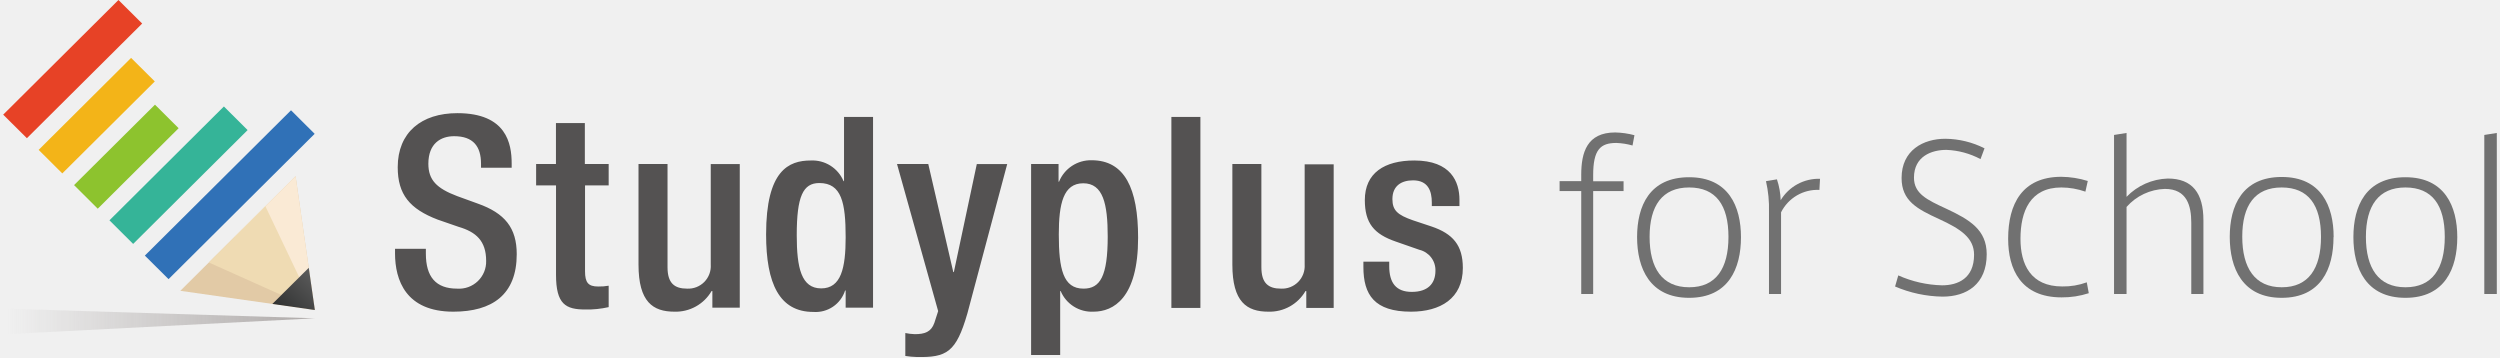
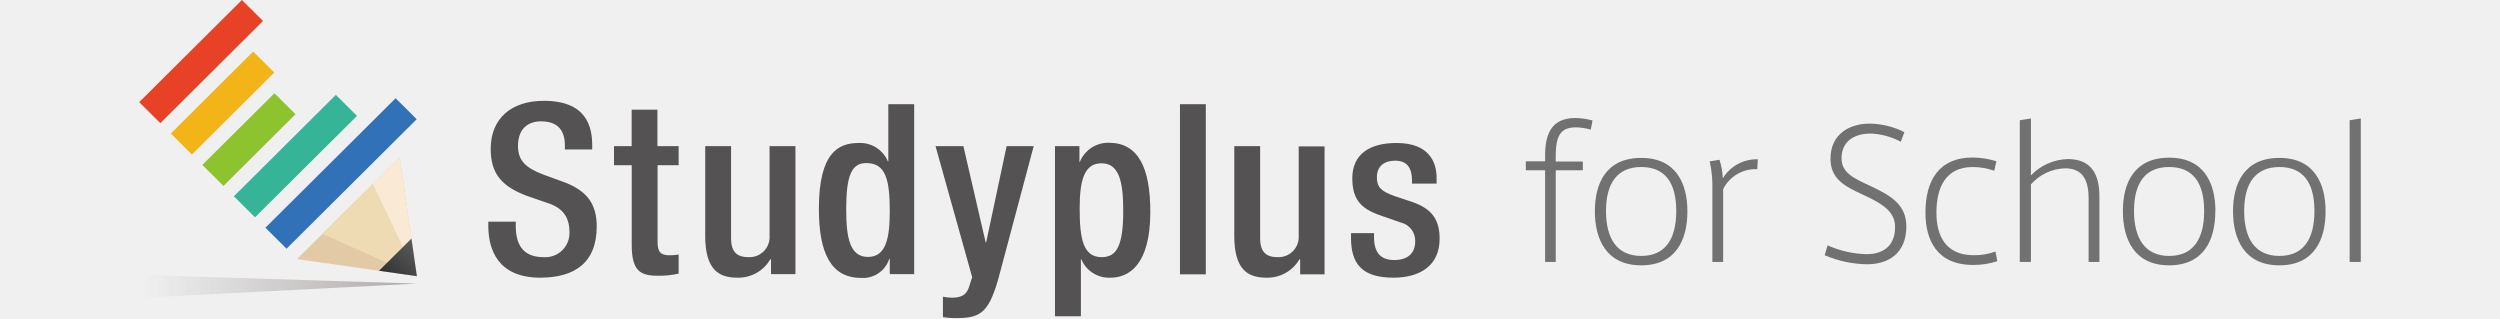
- <svg xmlns="http://www.w3.org/2000/svg" width="392" height="56" viewBox="0 0 392 56" fill="none">
+ <svg xmlns="http://www.w3.org/2000/svg" width="440" height="56" viewBox="0 0 440 56" fill="none">
  <g clip-path="url(#clip0)">
-     <path d="M0.52 52.426L49.367 49.909L0.52 48.382V52.426Z" fill="url(#paint0_linear)" />
-     <path d="M18.574 0L0.5 17.978L4.217 21.669L22.291 3.692L18.574 0Z" fill="#E74226" />
-     <path d="M24.272 12.769L9.768 27.192L6.061 23.501L20.555 9.077L24.272 12.769Z" fill="#F3B418" />
-     <path d="M28.008 20.103L15.328 32.725L11.611 29.023L24.301 16.411L28.008 20.103Z" fill="#8DC32E" />
-     <path d="M38.825 20.397L20.878 38.247L17.162 34.546L35.108 16.695L38.825 20.397Z" fill="#35B498" />
-     <path d="M22.712 40.078L26.429 43.77L49.338 20.984L45.631 17.293L22.712 40.078Z" fill="#3071B7" />
-     <path d="M28.273 45.601L49.367 48.607L46.347 27.623L28.273 45.601Z" fill="#E2CAA6" />
-     <path d="M36.766 37.16L49.367 48.607L46.347 27.623L36.766 37.16Z" fill="#FAEAD5" />
-     <path d="M32.745 41.156L49.368 48.607L41.611 32.333L32.745 41.156Z" fill="#EFDBB3" />
-     <path d="M42.709 47.657L49.368 48.607L48.417 41.988L42.709 47.657Z" fill="url(#paint1_linear)" />
-     <path d="M228.843 32.313V31.334C228.843 28.524 227.529 25.165 221.762 25.165C217.085 25.165 214.005 27.124 214.005 31.373C214.005 34.986 215.437 36.7 218.85 37.875L222.557 39.168C223.29 39.343 223.941 39.764 224.4 40.361C224.859 40.959 225.098 41.696 225.077 42.448C225.077 44.504 223.851 45.767 221.37 45.767C218.889 45.767 217.83 44.338 217.83 41.733V41.028H213.78V41.861C213.78 46.228 215.516 48.871 221.243 48.871C225.832 48.871 229.373 46.815 229.373 42.017C229.373 38.453 227.813 36.651 224.469 35.515L221.527 34.536C219.124 33.694 218.33 32.979 218.33 31.217C218.33 29.121 219.762 28.279 221.566 28.279C223.93 28.279 224.508 29.953 224.508 31.755V32.313H228.843ZM204.826 48.284H209.121V25.763H204.571V41.488C204.603 41.986 204.53 42.485 204.356 42.952C204.182 43.419 203.911 43.845 203.562 44.201C203.212 44.556 202.791 44.835 202.326 45.017C201.861 45.199 201.363 45.281 200.864 45.258C198.903 45.258 197.785 44.426 197.785 41.909V25.714H193.234V41.488C193.234 47.364 195.509 48.871 198.883 48.871C200.054 48.906 201.213 48.624 202.236 48.055C203.26 47.486 204.111 46.652 204.699 45.64H204.826V48.284ZM183.673 48.284H188.223V18.34H183.673V48.284ZM166.02 36.749C166.02 31.922 166.736 28.739 169.855 28.739C172.973 28.739 173.689 31.971 173.689 37.082C173.689 43.329 172.503 45.258 169.894 45.258C166.687 45.258 166.02 42.154 166.02 36.749ZM161.715 55.667H166.236V45.64H166.314C166.734 46.641 167.453 47.488 168.373 48.066C169.292 48.644 170.368 48.926 171.453 48.871C174.572 48.871 178.455 46.766 178.455 37.288C178.455 29.532 176.347 25.126 171.159 25.126C170.068 25.103 168.996 25.412 168.085 26.012C167.174 26.611 166.467 27.474 166.059 28.485H165.981V25.714H161.676V55.667H161.715ZM140.65 25.714L147.103 48.783L146.505 50.634C146.004 52.054 144.994 52.397 143.435 52.397C142.937 52.381 142.442 52.322 141.954 52.22V55.814C142.555 55.908 143.161 55.964 143.768 55.98C148.446 56.059 149.917 55.266 151.692 49.126L157.93 25.723H153.163L149.564 42.663H149.476L145.553 25.714H140.65ZM132.598 37.209C132.598 42.037 131.883 45.219 128.764 45.219C125.645 45.219 124.929 41.998 124.929 36.876C124.929 30.796 125.91 28.7 128.47 28.7C131.971 28.7 132.598 31.804 132.598 37.209ZM132.598 48.245H136.894V18.34H132.343V28.397H132.265C131.845 27.396 131.126 26.549 130.207 25.971C129.287 25.392 128.212 25.111 127.126 25.165C123.664 25.165 120.124 26.722 120.124 36.749C120.124 44.504 122.233 48.911 127.538 48.911C128.624 48.99 129.706 48.702 130.608 48.093C131.51 47.484 132.18 46.588 132.51 45.552H132.598V48.323V48.245ZM111.7 48.245H115.995V25.723H111.445V41.488C111.479 41.986 111.407 42.486 111.233 42.954C111.06 43.422 110.789 43.848 110.439 44.204C110.089 44.56 109.667 44.838 109.202 45.02C108.736 45.202 108.237 45.283 107.738 45.258C105.777 45.258 104.668 44.426 104.668 41.909V25.714H100.118V41.488C100.118 47.364 102.393 48.871 105.757 48.871C106.928 48.906 108.087 48.624 109.11 48.055C110.134 47.486 110.985 46.652 111.573 45.64H111.7V48.284V48.245ZM84.064 29.072H87.183V43.084C87.183 47.697 88.693 48.529 91.772 48.529C93.006 48.556 94.237 48.431 95.44 48.157V44.798C94.897 44.895 94.345 44.937 93.793 44.925C92.233 44.925 91.733 44.299 91.733 42.536V29.072H95.44V25.714H91.704V19.3H87.173V25.714H84.064V29.072ZM61.94 39.011V39.726C61.94 43.917 63.627 48.871 71.08 48.871C77.15 48.871 81.024 46.228 81.024 39.853C81.024 35.74 79.171 33.43 74.914 31.922L71.678 30.747C68.471 29.532 67.167 28.23 67.167 25.674C67.167 22.482 69.128 21.356 71.207 21.356C74.198 21.356 75.424 22.952 75.424 25.674V26.301H80.23V25.635C80.23 22.531 79.426 17.743 71.717 17.743C66.069 17.743 62.362 20.769 62.362 26.223C62.362 30.502 64.254 32.764 68.638 34.438L71.923 35.574C74.62 36.367 76.228 37.758 76.228 40.901C76.245 41.493 76.137 42.083 75.912 42.632C75.686 43.18 75.349 43.676 74.92 44.086C74.492 44.496 73.982 44.813 73.423 45.015C72.865 45.217 72.27 45.3 71.678 45.258C68.344 45.258 66.775 43.417 66.775 39.765V39.011H61.94Z" fill="#545252" />
-     <path d="M244.544 29.963V28.397H247.937V27.417C247.937 23.902 248.839 20.769 253.262 20.769C254.283 20.791 255.297 20.936 256.283 21.2L255.979 22.815C255.155 22.581 254.305 22.446 253.449 22.414C250.958 22.414 249.81 23.442 249.81 27.447V28.426H254.576V29.963H249.81V46.1H247.937V29.963H244.544Z" fill="#717171" />
-     <path d="M272.984 37.209C272.984 42.105 271.023 46.698 264.854 46.698C258.686 46.698 256.695 42.066 256.695 37.18C256.695 32.294 258.656 27.79 264.854 27.79C271.052 27.79 272.984 32.392 272.984 37.18V37.209ZM264.884 45.043C269.061 45.043 271.023 42.105 271.023 37.141C271.023 32.176 269.061 29.395 264.854 29.395C260.647 29.395 258.656 32.255 258.656 37.141C258.656 42.027 260.618 45.043 264.854 45.043H264.884Z" fill="#717171" />
-     <path d="M285.38 28.034L285.282 29.777C284.046 29.718 282.82 30.018 281.753 30.642C280.685 31.267 279.823 32.187 279.27 33.292V46.1H277.377V33.224C277.424 31.605 277.266 29.986 276.907 28.406L278.623 28.122C278.979 29.178 279.177 30.28 279.211 31.393C279.848 30.337 280.755 29.469 281.84 28.878C282.924 28.288 284.146 27.997 285.38 28.034Z" fill="#717171" />
-     <path d="M310.544 24.95C308.893 24.067 307.062 23.571 305.19 23.501C302.915 23.501 300.11 24.48 300.11 27.858C300.11 30.375 302.169 31.334 305.131 32.705C308.867 34.448 311.515 36.034 311.515 39.863C311.515 44.553 308.397 46.512 304.601 46.512C302.037 46.474 299.505 45.935 297.148 44.925L297.649 43.182C299.811 44.149 302.144 44.678 304.513 44.739C307.004 44.739 309.534 43.652 309.534 39.951C309.534 37.307 307.445 35.907 304.052 34.35C300.659 32.793 298.168 31.52 298.168 27.917C298.168 23.559 301.561 21.758 305.033 21.758C307.167 21.78 309.268 22.293 311.172 23.256L310.544 24.95Z" fill="#717171" />
-     <path d="M314.879 37.425C314.879 31.98 317.085 27.721 323.224 27.721C324.628 27.739 326.022 27.96 327.363 28.377L326.99 30.051C325.781 29.623 324.508 29.401 323.224 29.395C318.321 29.395 316.811 33.136 316.811 37.454C316.811 41.439 318.4 44.916 323.352 44.916C324.666 44.94 325.972 44.721 327.206 44.269L327.52 45.973C326.143 46.421 324.702 46.642 323.254 46.629C316.87 46.629 314.879 42.213 314.879 37.454V37.425Z" fill="#717171" />
-     <path d="M339.916 27.995C343.78 27.995 345.496 30.306 345.496 34.526V46.1H343.593V34.938C343.593 32.294 342.936 29.621 339.455 29.621C338.312 29.655 337.189 29.925 336.154 30.411C335.12 30.898 334.197 31.592 333.443 32.45V46.1H331.482V21.16L333.443 20.847V30.864C335.141 29.098 337.465 28.068 339.916 27.995Z" fill="#717171" />
-     <path d="M365.894 37.209C365.894 42.105 363.933 46.698 357.764 46.698C351.596 46.698 349.625 42.027 349.625 37.141C349.625 32.255 351.586 27.75 357.784 27.75C363.982 27.75 365.914 32.352 365.914 37.141L365.894 37.209ZM357.794 45.043C361.971 45.043 363.933 42.105 363.933 37.141C363.933 32.176 361.971 29.395 357.764 29.395C353.557 29.395 351.586 32.225 351.586 37.111C351.586 41.998 353.547 45.043 357.764 45.043H357.794Z" fill="#717171" />
-     <path d="M385.302 37.209C385.302 42.105 383.341 46.698 377.172 46.698C371.004 46.698 369.013 42.066 369.013 37.18C369.013 32.294 370.974 27.79 377.172 27.79C383.37 27.79 385.302 32.392 385.302 37.18V37.209ZM377.201 45.043C381.379 45.043 383.341 42.105 383.341 37.141C383.341 32.176 381.379 29.395 377.172 29.395C372.965 29.395 370.974 32.255 370.974 37.141C370.974 42.027 372.935 45.043 377.172 45.043H377.201Z" fill="#717171" />
-     <path d="M391.499 46.1H389.539V21.16L391.499 20.847V46.1Z" fill="#717171" />
+     <path d="M24.52 52.426L73.368 49.909L24.52 48.382V52.426Z" fill="url(#paint0_linear)" />
+     <path d="M42.574 0L24.5 17.978L28.217 21.669L46.291 3.692L42.574 0Z" fill="#E74226" />
+     <path d="M48.272 12.769L33.767 27.192L30.061 23.501L44.555 9.077L48.272 12.769Z" fill="#F3B418" />
+     <path d="M52.008 20.103L39.328 32.725L35.611 29.023L48.301 16.411L52.008 20.103Z" fill="#8DC32E" />
+     <path d="M62.825 20.397L44.878 38.247L41.162 34.546L59.108 16.695L62.825 20.397Z" fill="#35B498" />
+     <path d="M46.712 40.078L50.429 43.77L73.338 20.984L69.631 17.293L46.712 40.078Z" fill="#3071B7" />
+     <path d="M52.273 45.601L73.368 48.607L70.347 27.623L52.273 45.601Z" fill="#E2CAA6" />
+     <path d="M60.766 37.16L73.368 48.607L70.347 27.623L60.766 37.16Z" fill="#FAEAD5" />
+     <path d="M56.745 41.156L73.368 48.607L65.611 32.333L56.745 41.156Z" fill="#EFDBB3" />
+     <path d="M66.709 47.657L73.368 48.607L72.417 41.988L66.709 47.657Z" fill="url(#paint1_linear)" />
+     <path d="M252.843 32.313V31.334C252.843 28.524 251.529 25.165 245.762 25.165C241.085 25.165 238.005 27.124 238.005 31.373C238.005 34.986 239.437 36.7 242.85 37.875L246.557 39.168C247.29 39.343 247.941 39.764 248.4 40.361C248.859 40.959 249.098 41.696 249.077 42.448C249.077 44.504 247.851 45.767 245.37 45.767C242.889 45.767 241.83 44.338 241.83 41.733V41.028H237.78V41.861C237.78 46.228 239.516 48.871 245.243 48.871C249.832 48.871 253.373 46.815 253.373 42.017C253.373 38.453 251.813 36.651 248.469 35.515L245.527 34.536C243.124 33.694 242.33 32.979 242.33 31.217C242.33 29.121 243.762 28.279 245.566 28.279C247.93 28.279 248.508 29.953 248.508 31.755V32.313H252.843ZM228.826 48.284H233.121V25.763H228.571V41.488C228.603 41.986 228.53 42.485 228.356 42.952C228.182 43.419 227.911 43.845 227.562 44.201C227.212 44.556 226.791 44.835 226.326 45.017C225.861 45.199 225.363 45.281 224.864 45.258C222.903 45.258 221.785 44.426 221.785 41.909V25.714H217.234V41.488C217.234 47.364 219.509 48.871 222.883 48.871C224.054 48.906 225.213 48.624 226.236 48.055C227.26 47.486 228.111 46.652 228.699 45.64H228.826V48.284ZM207.673 48.284H212.223V18.34H207.673V48.284ZM190.02 36.749C190.02 31.922 190.736 28.739 193.855 28.739C196.973 28.739 197.689 31.971 197.689 37.082C197.689 43.329 196.503 45.258 193.894 45.258C190.687 45.258 190.02 42.154 190.02 36.749ZM185.715 55.667H190.236V45.64H190.314C190.734 46.641 191.453 47.488 192.373 48.066C193.292 48.644 194.368 48.926 195.453 48.871C198.572 48.871 202.455 46.766 202.455 37.288C202.455 29.532 200.347 25.126 195.159 25.126C194.068 25.103 192.996 25.412 192.085 26.012C191.174 26.611 190.467 27.474 190.059 28.485H189.981V25.714H185.676V55.667H185.715ZM164.65 25.714L171.103 48.783L170.505 50.634C170.004 52.054 168.994 52.397 167.435 52.397C166.937 52.381 166.442 52.322 165.954 52.22V55.814C166.555 55.908 167.161 55.964 167.768 55.98C172.446 56.059 173.917 55.266 175.692 49.126L181.93 25.723H177.163L173.564 42.663H173.476L169.553 25.714H164.65ZM156.598 37.209C156.598 42.037 155.883 45.219 152.764 45.219C149.645 45.219 148.929 41.998 148.929 36.876C148.929 30.796 149.91 28.7 152.47 28.7C155.971 28.7 156.598 31.804 156.598 37.209ZM156.598 48.245H160.894V18.34H156.343V28.397H156.265C155.845 27.396 155.126 26.549 154.207 25.971C153.287 25.392 152.212 25.111 151.126 25.165C147.664 25.165 144.124 26.722 144.124 36.749C144.124 44.504 146.233 48.911 151.538 48.911C152.624 48.99 153.706 48.702 154.608 48.093C155.51 47.484 156.18 46.588 156.51 45.552H156.598V48.323V48.245ZM135.7 48.245H139.995V25.723H135.445V41.488C135.479 41.986 135.407 42.486 135.233 42.954C135.06 43.422 134.789 43.848 134.439 44.204C134.089 44.56 133.667 44.838 133.202 45.02C132.736 45.202 132.237 45.283 131.738 45.258C129.777 45.258 128.668 44.426 128.668 41.909V25.714H124.118V41.488C124.118 47.364 126.393 48.871 129.757 48.871C130.928 48.906 132.087 48.624 133.11 48.055C134.134 47.486 134.985 46.652 135.573 45.64H135.7V48.284V48.245ZM108.064 29.072H111.183V43.084C111.183 47.697 112.693 48.529 115.772 48.529C117.006 48.556 118.238 48.431 119.44 48.157V44.798C118.897 44.895 118.345 44.937 117.793 44.925C116.233 44.925 115.733 44.299 115.733 42.536V29.072H119.44V25.714H115.704V19.3H111.173V25.714H108.064V29.072ZM85.94 39.011V39.726C85.94 43.917 87.627 48.871 95.08 48.871C101.15 48.871 105.024 46.228 105.024 39.853C105.024 35.74 103.171 33.43 98.914 31.922L95.678 30.747C92.471 29.532 91.167 28.23 91.167 25.674C91.167 22.482 93.128 21.356 95.207 21.356C98.198 21.356 99.424 22.952 99.424 25.674V26.301H104.23V25.635C104.23 22.531 103.426 17.743 95.717 17.743C90.069 17.743 86.362 20.769 86.362 26.223C86.362 30.502 88.254 32.764 92.638 34.438L95.923 35.574C98.62 36.367 100.229 37.758 100.229 40.901C100.245 41.493 100.137 42.083 99.912 42.632C99.686 43.18 99.349 43.676 98.92 44.086C98.492 44.496 97.982 44.813 97.423 45.015C96.865 45.217 96.27 45.3 95.678 45.258C92.344 45.258 90.775 43.417 90.775 39.765V39.011H85.94Z" fill="#545252" />
+     <path d="M268.544 29.963V28.397H271.937V27.417C271.937 23.902 272.839 20.769 277.262 20.769C278.283 20.791 279.297 20.936 280.283 21.2L279.979 22.815C279.155 22.581 278.305 22.446 277.449 22.414C274.958 22.414 273.81 23.442 273.81 27.447V28.426H278.576V29.963H273.81V46.1H271.937V29.963H268.544Z" fill="#717171" />
+     <path d="M296.984 37.209C296.984 42.105 295.023 46.698 288.854 46.698C282.686 46.698 280.695 42.066 280.695 37.18C280.695 32.294 282.656 27.79 288.854 27.79C295.052 27.79 296.984 32.392 296.984 37.18V37.209ZM288.884 45.043C293.061 45.043 295.023 42.105 295.023 37.141C295.023 32.176 293.061 29.395 288.854 29.395C284.647 29.395 282.656 32.255 282.656 37.141C282.656 42.027 284.618 45.043 288.854 45.043H288.884Z" fill="#717171" />
+     <path d="M309.38 28.034L309.282 29.777C308.046 29.718 306.82 30.018 305.753 30.642C304.685 31.267 303.823 32.187 303.27 33.292V46.1H301.377V33.224C301.424 31.605 301.266 29.986 300.907 28.406L302.623 28.122C302.979 29.178 303.177 30.28 303.211 31.393C303.848 30.337 304.755 29.469 305.84 28.878C306.924 28.288 308.146 27.997 309.38 28.034Z" fill="#717171" />
+     <path d="M334.544 24.95C332.893 24.067 331.062 23.571 329.19 23.501C326.915 23.501 324.11 24.48 324.11 27.858C324.11 30.375 326.169 31.334 329.131 32.705C332.867 34.448 335.515 36.034 335.515 39.863C335.515 44.553 332.397 46.512 328.601 46.512C326.037 46.474 323.505 45.935 321.148 44.925L321.649 43.182C323.811 44.149 326.144 44.678 328.513 44.739C331.004 44.739 333.534 43.652 333.534 39.951C333.534 37.307 331.445 35.907 328.052 34.35C324.659 32.793 322.168 31.52 322.168 27.917C322.168 23.559 325.561 21.758 329.033 21.758C331.167 21.78 333.268 22.293 335.172 23.256L334.544 24.95Z" fill="#717171" />
+     <path d="M338.879 37.425C338.879 31.98 341.085 27.721 347.224 27.721C348.628 27.739 350.022 27.96 351.363 28.377L350.99 30.051C349.781 29.623 348.508 29.401 347.224 29.395C342.321 29.395 340.811 33.136 340.811 37.454C340.811 41.439 342.4 44.916 347.352 44.916C348.666 44.94 349.972 44.721 351.206 44.269L351.52 45.973C350.143 46.421 348.702 46.642 347.254 46.629C340.87 46.629 338.879 42.213 338.879 37.454V37.425Z" fill="#717171" />
+     <path d="M363.916 27.995C367.78 27.995 369.496 30.306 369.496 34.526V46.1H367.593V34.938C367.593 32.294 366.936 29.621 363.455 29.621C362.312 29.655 361.189 29.925 360.154 30.411C359.12 30.898 358.197 31.592 357.443 32.45V46.1H355.482V21.16L357.443 20.847V30.864C359.141 29.098 361.465 28.068 363.916 27.995Z" fill="#717171" />
+     <path d="M389.894 37.209C389.894 42.105 387.933 46.698 381.764 46.698C375.596 46.698 373.625 42.027 373.625 37.141C373.625 32.255 375.586 27.75 381.784 27.75C387.982 27.75 389.914 32.352 389.914 37.141L389.894 37.209ZM381.794 45.043C385.971 45.043 387.933 42.105 387.933 37.141C387.933 32.176 385.971 29.395 381.764 29.395C377.557 29.395 375.586 32.225 375.586 37.111C375.586 41.998 377.547 45.043 381.764 45.043H381.794Z" fill="#717171" />
+     <path d="M409.302 37.209C409.302 42.105 407.341 46.698 401.172 46.698C395.004 46.698 393.013 42.066 393.013 37.18C393.013 32.294 394.974 27.79 401.172 27.79C407.37 27.79 409.302 32.392 409.302 37.18V37.209ZM401.201 45.043C405.379 45.043 407.341 42.105 407.341 37.141C407.341 32.176 405.379 29.395 401.172 29.395C396.965 29.395 394.974 32.255 394.974 37.141C394.974 42.027 396.935 45.043 401.172 45.043H401.201Z" fill="#717171" />
+     <path d="M415.499 46.1H413.539V21.16L415.499 20.847V46.1Z" fill="#717171" />
  </g>
  <defs>
-     <linearGradient id="paint0_linear" x1="1.204" y1="49.623" x2="55.143" y2="49.623" gradientUnits="userSpaceOnUse">
+     <linearGradient id="paint0_linear" x1="25.204" y1="49.623" x2="79.143" y2="49.623" gradientUnits="userSpaceOnUse">
      <stop stop-color="#A7A2A1" stop-opacity="0" />
      <stop offset="1" stop-color="#A7A2A1" />
    </linearGradient>
-     <linearGradient id="paint1_linear" x1="43.451" y1="47.913" x2="49.299" y2="42.028" gradientUnits="userSpaceOnUse">
+     <linearGradient id="paint1_linear" x1="67.451" y1="47.913" x2="73.299" y2="42.028" gradientUnits="userSpaceOnUse">
      <stop stop-color="#323333" />
      <stop offset="1" stop-color="#5F5F5F" />
    </linearGradient>
    <clipPath id="clip0">
-       <rect width="391" height="56" fill="white" transform="translate(0.5)" />
+       <rect width="391" height="56" fill="white" transform="translate(24.5)" />
    </clipPath>
  </defs>
</svg>
